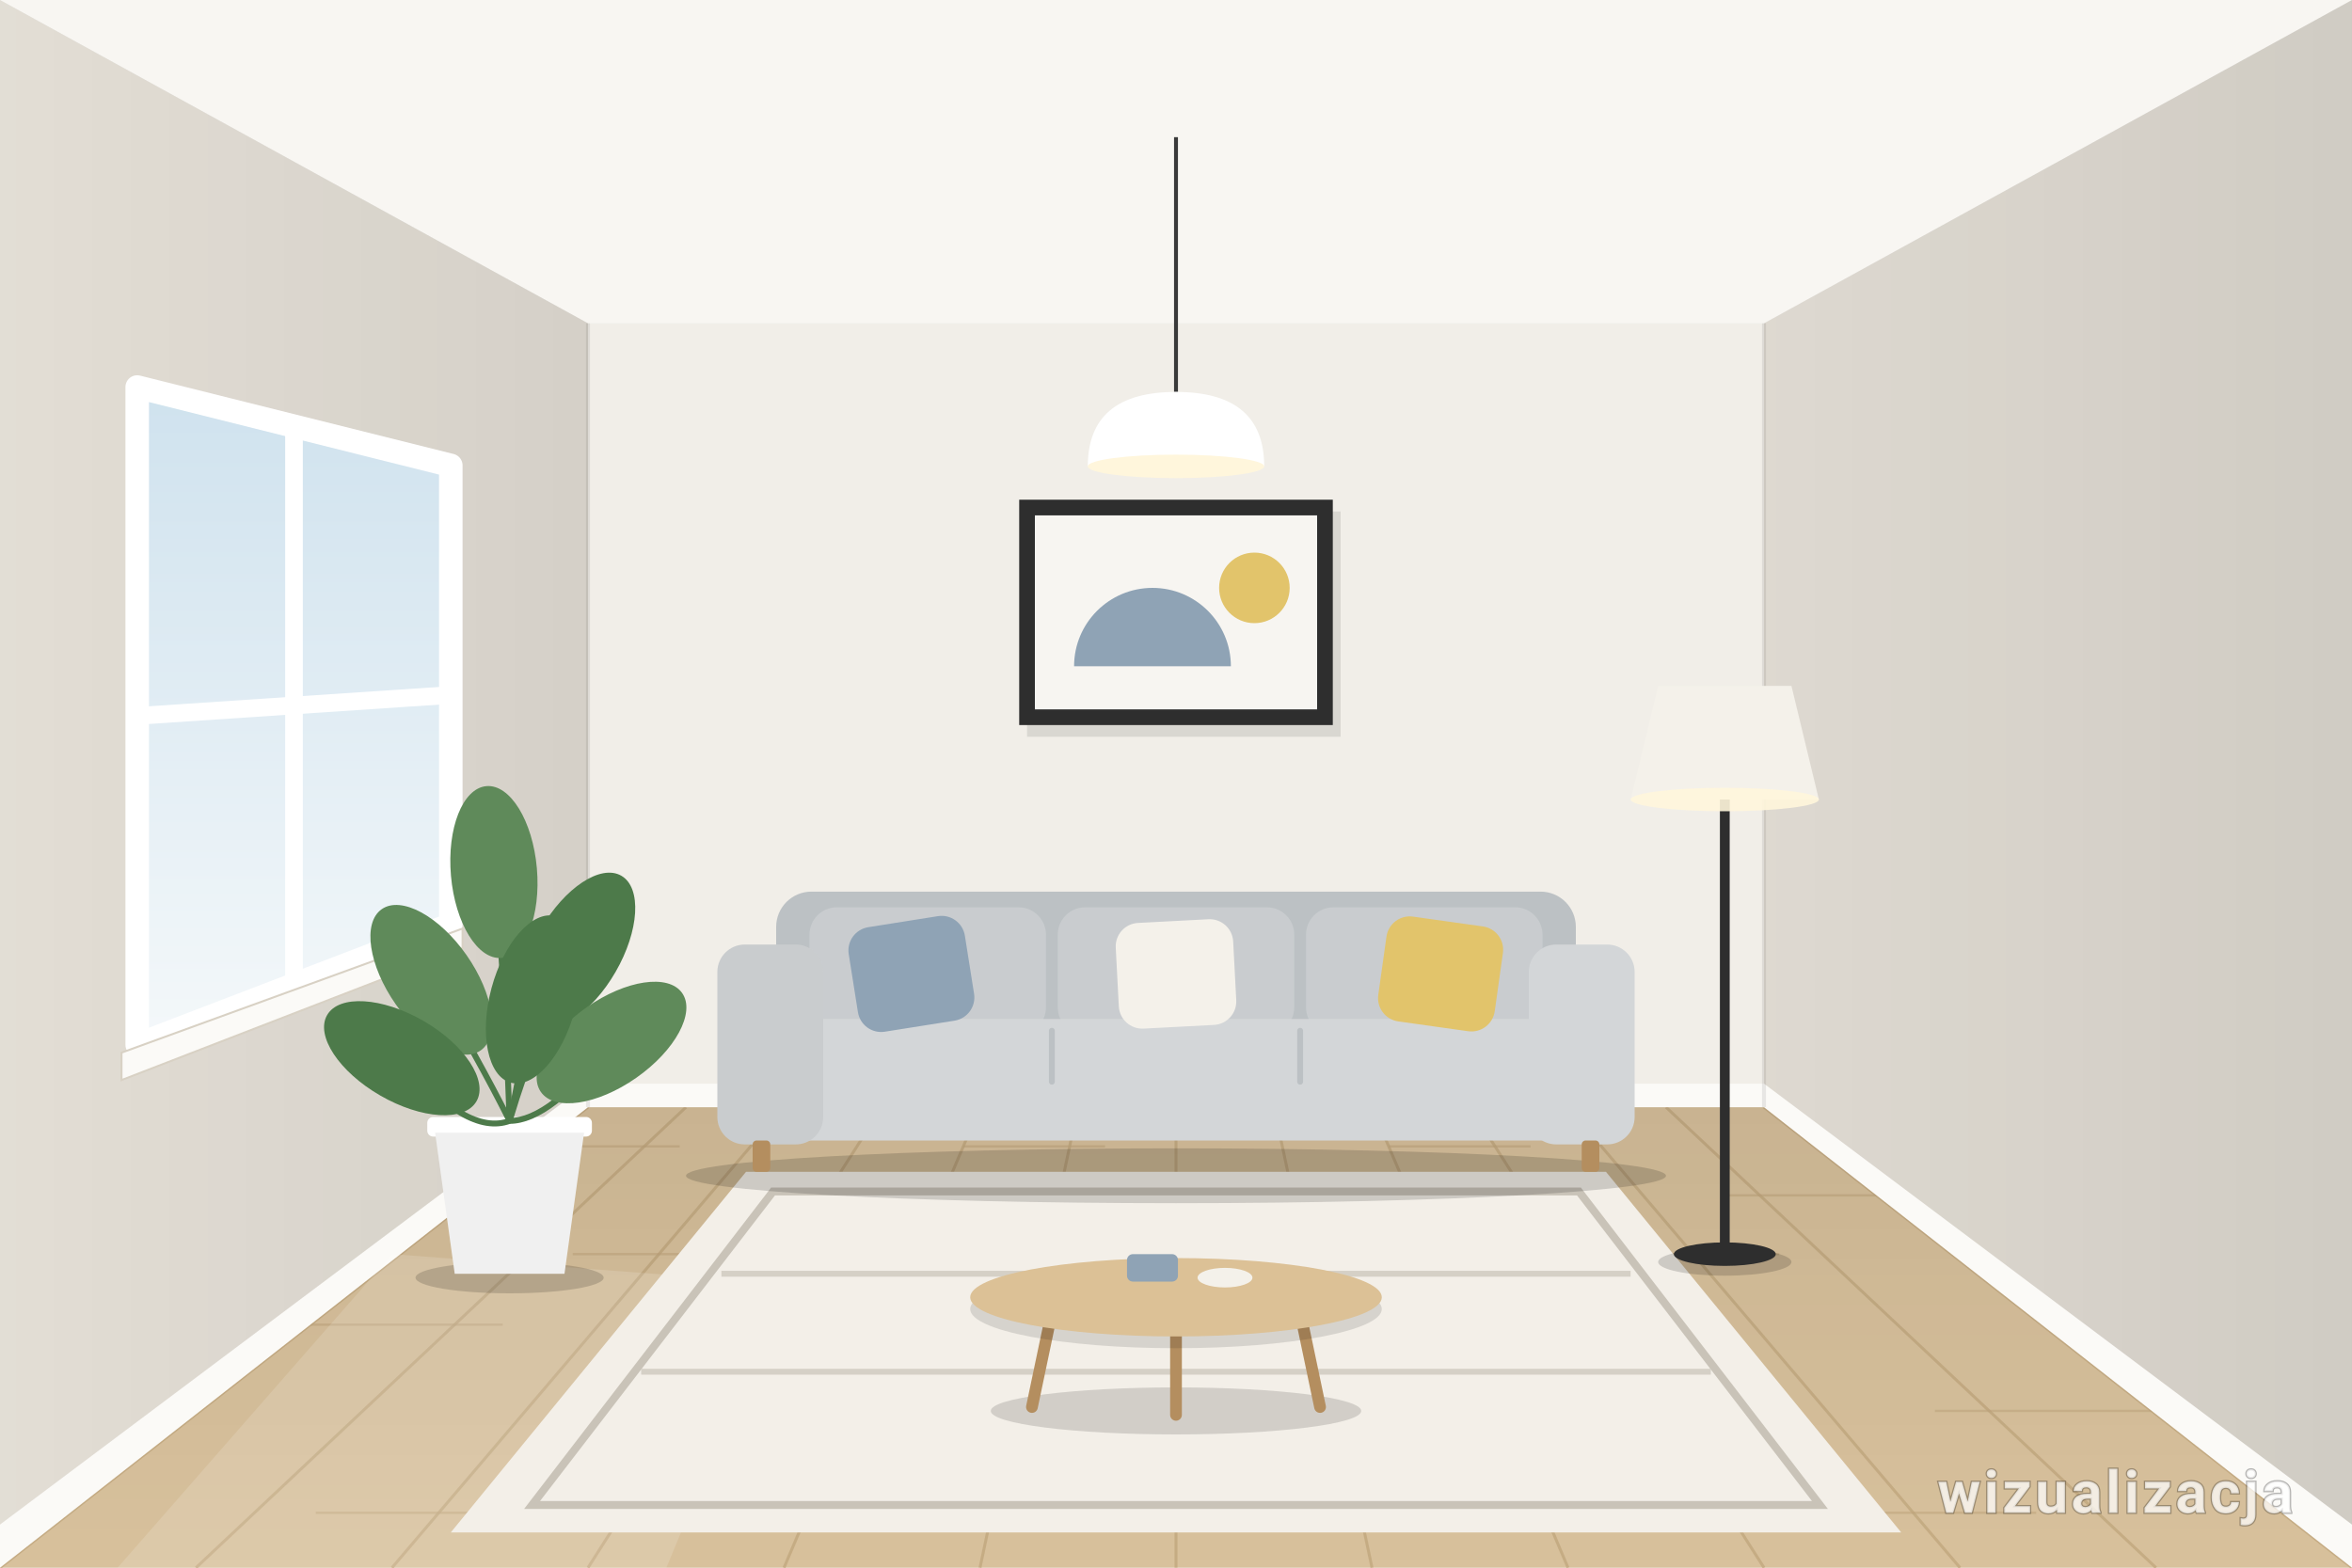
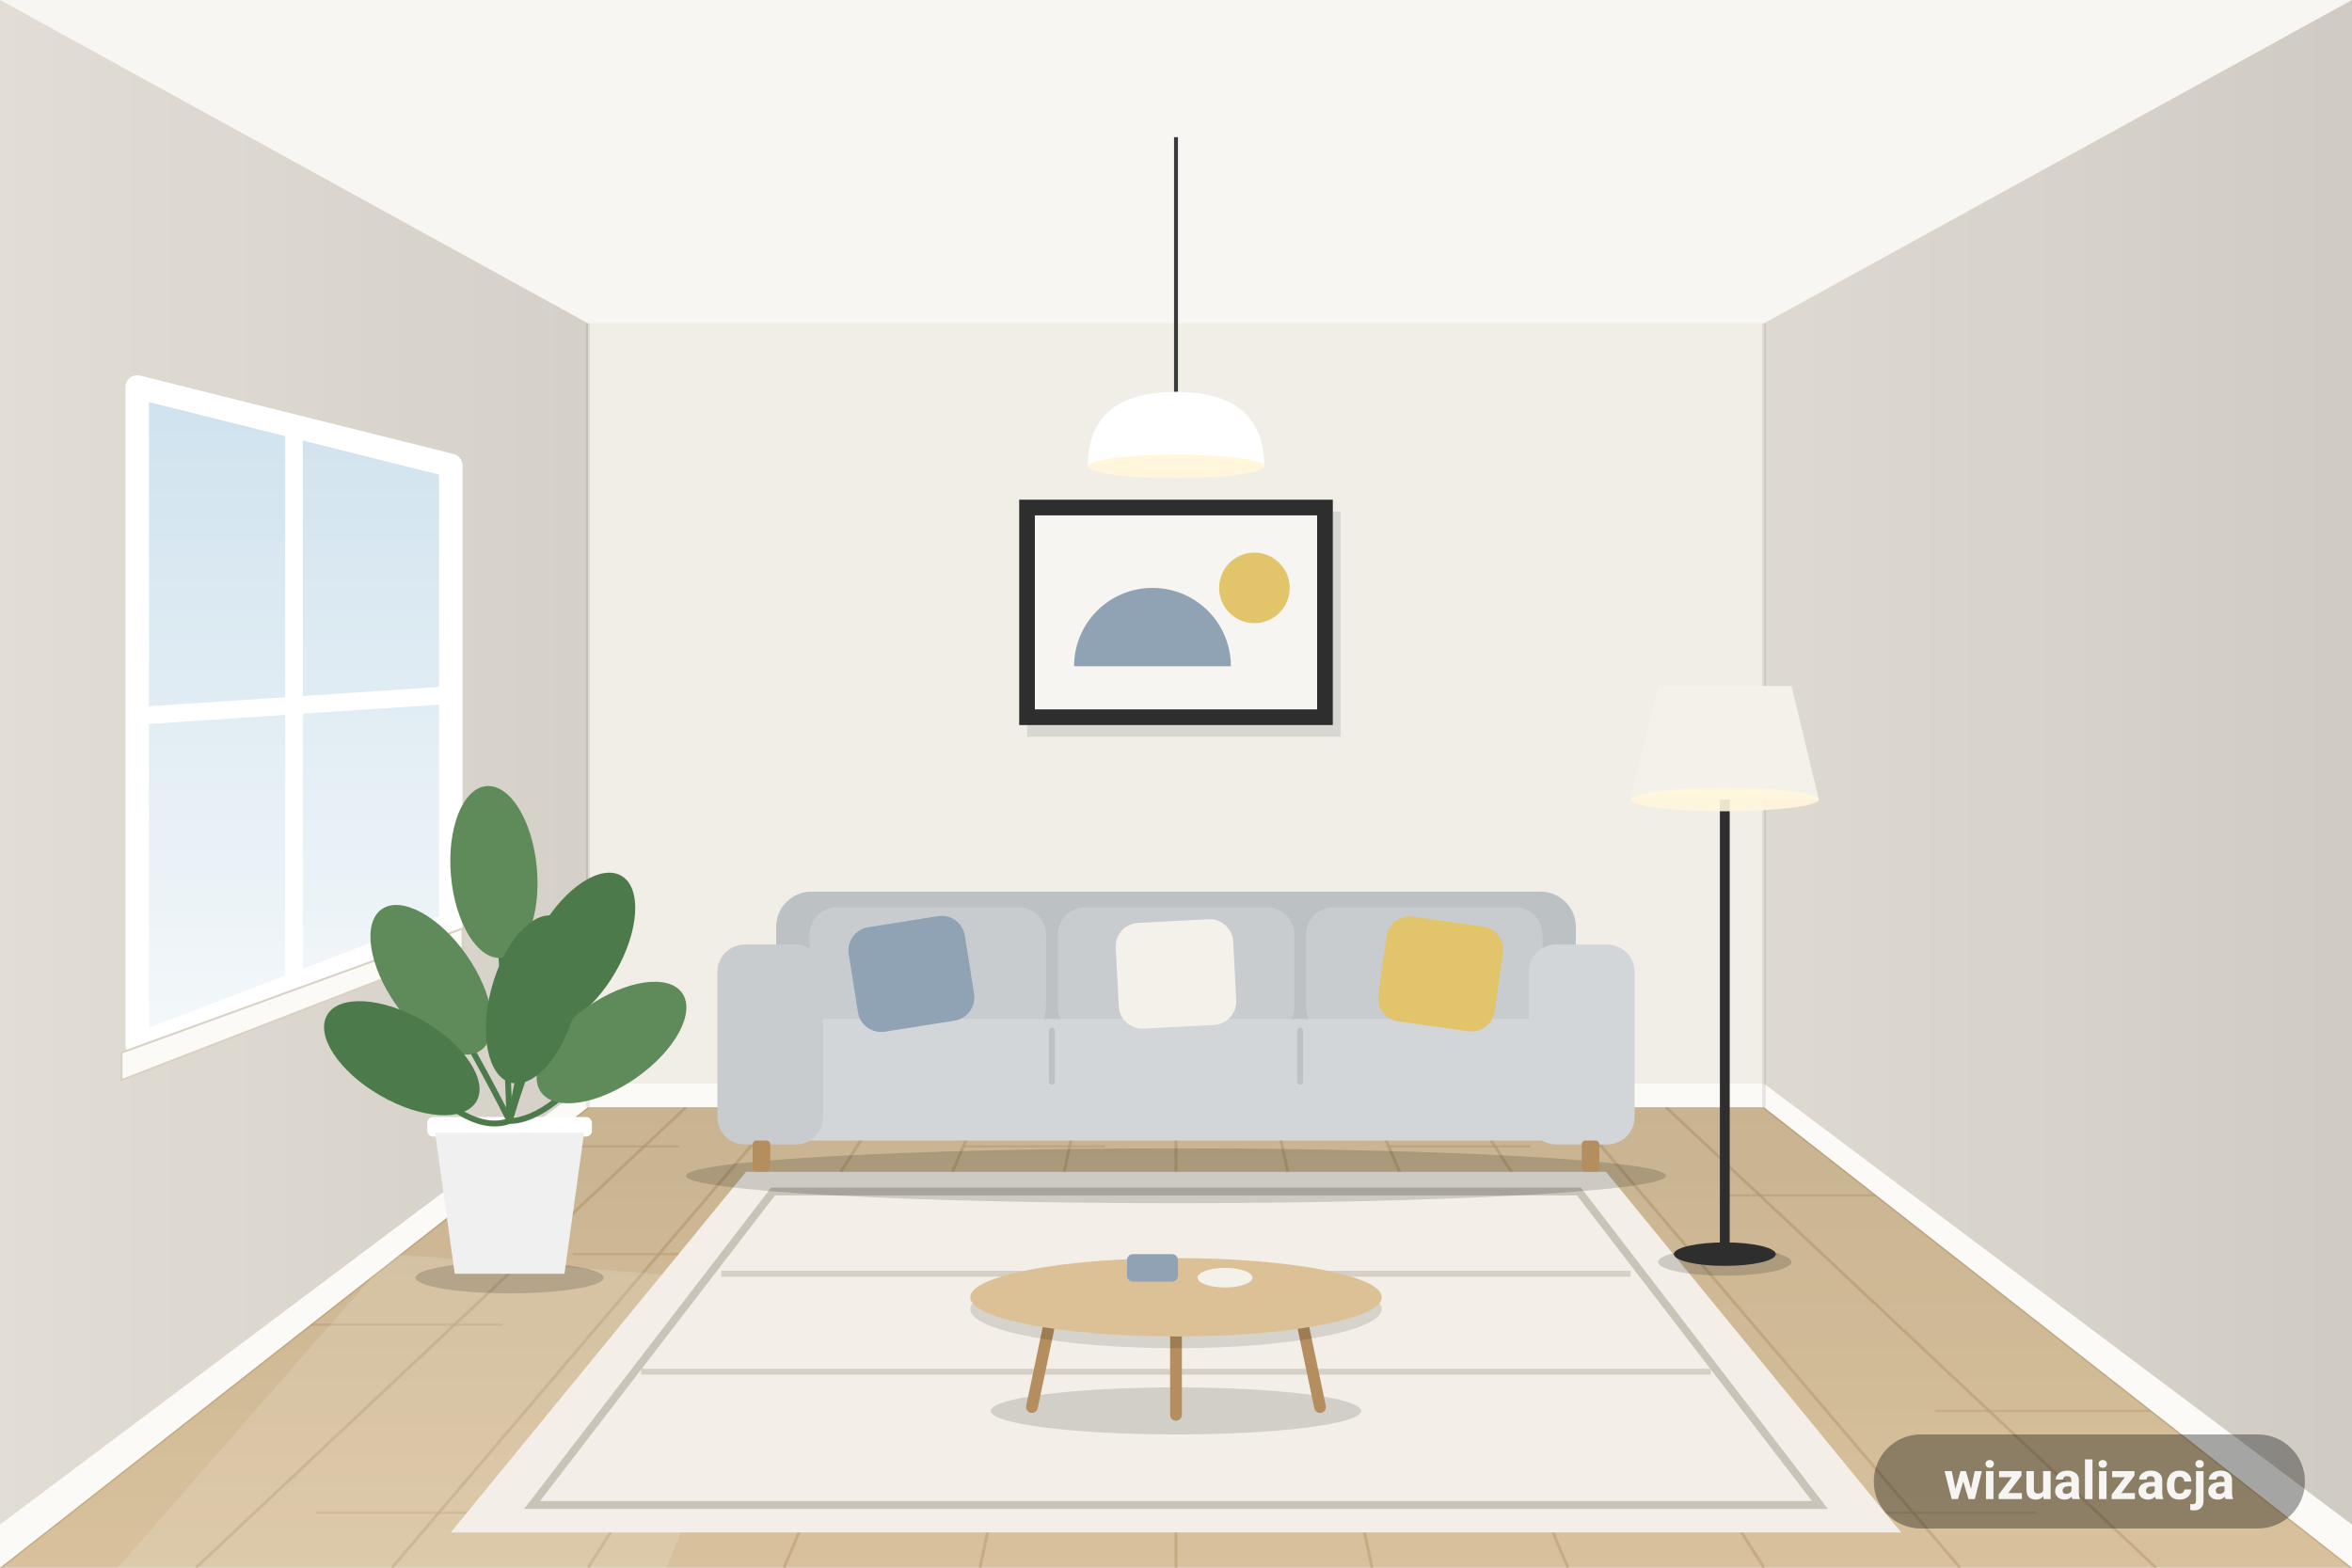
<svg xmlns="http://www.w3.org/2000/svg" viewBox="0 0 1200 800" width="1200" height="800" role="img" aria-label="Pokój po wirtualnym home stagingu – styl skandynawski (wizualizacja)">
  <defs>
    <linearGradient id="sky" x1="0" y1="0" x2="0" y2="1">
      <stop offset="0" stop-color="#cfe2ee" />
      <stop offset="1" stop-color="#f4f8fa" />
    </linearGradient>
    <linearGradient id="leftShade" x1="0" y1="0" x2="1" y2="0">
      <stop offset="0" stop-color="#000" stop-opacity=".02" />
      <stop offset="1" stop-color="#000" stop-opacity=".08" />
    </linearGradient>
    <linearGradient id="rightShade" x1="1" y1="0" x2="0" y2="0">
      <stop offset="0" stop-color="#000" stop-opacity=".1" />
      <stop offset="1" stop-color="#000" stop-opacity=".04" />
    </linearGradient>
    <linearGradient id="floorShade" x1="0" y1="0" x2="0" y2="1">
      <stop offset="0" stop-color="#000" stop-opacity=".12" />
      <stop offset="1" stop-color="#000" stop-opacity="0" />
    </linearGradient>
    <pattern id="brick" width="60" height="30" patternUnits="userSpaceOnUse" x="300" y="165">
      <rect width="60" height="30" fill="#f1eee8" />
      <path d="M0 0.5H60M0 15.5H60M30 0V15M0 15V30M60 15V30" stroke="#ccc" stroke-width="2.5" />
    </pattern>
  </defs>
  <polygon points="0,0 1200,0 900,165 300,165" fill="#f8f6f2" />
  <polygon points="0,0 300,165 300,565 0,800" fill="#e7e2d9" />
  <polygon points="0,0 300,165 300,565 0,800" fill="url(#leftShade)" />
  <polygon points="1200,0 900,165 900,565 1200,800" fill="#e7e2d9" />
  <polygon points="1200,0 900,165 900,565 1200,800" fill="url(#rightShade)" />
  <rect x="300" y="165" width="600" height="400" fill="#f1eee8" />
  <polygon points="0,800 300,565 900,565 1200,800" fill="#d8c19c" />
  <line x1="300" y1="565" x2="0" y2="800" stroke="#bfa47b" stroke-width="1.5" opacity=".7" />
  <line x1="350" y1="565" x2="100" y2="800" stroke="#bfa47b" stroke-width="1.5" opacity=".7" />
  <line x1="400" y1="565" x2="200" y2="800" stroke="#bfa47b" stroke-width="1.5" opacity=".7" />
  <line x1="450" y1="565" x2="300" y2="800" stroke="#bfa47b" stroke-width="1.5" opacity=".7" />
  <line x1="500" y1="565" x2="400" y2="800" stroke="#bfa47b" stroke-width="1.5" opacity=".7" />
  <line x1="550" y1="565" x2="500" y2="800" stroke="#bfa47b" stroke-width="1.5" opacity=".7" />
  <line x1="600" y1="565" x2="600" y2="800" stroke="#bfa47b" stroke-width="1.5" opacity=".7" />
  <line x1="650" y1="565" x2="700" y2="800" stroke="#bfa47b" stroke-width="1.5" opacity=".7" />
  <line x1="700" y1="565" x2="800" y2="800" stroke="#bfa47b" stroke-width="1.5" opacity=".7" />
  <line x1="750" y1="565" x2="900" y2="800" stroke="#bfa47b" stroke-width="1.5" opacity=".7" />
  <line x1="800" y1="565" x2="1000" y2="800" stroke="#bfa47b" stroke-width="1.5" opacity=".7" />
  <line x1="850" y1="565" x2="1100" y2="800" stroke="#bfa47b" stroke-width="1.5" opacity=".7" />
  <line x1="900" y1="565" x2="1200" y2="800" stroke="#bfa47b" stroke-width="1.5" opacity=".7" />
  <line x1="274.5" y1="585" x2="346.8" y2="585" stroke="#bfa47b" stroke-width="1.2" opacity=".55" />
  <line x1="491.5" y1="585" x2="563.8" y2="585" stroke="#bfa47b" stroke-width="1.2" opacity=".55" />
  <line x1="708.5" y1="585" x2="780.9" y2="585" stroke="#bfa47b" stroke-width="1.2" opacity=".55" />
  <line x1="401.4" y1="610" x2="480.9" y2="610" stroke="#bfa47b" stroke-width="1.2" opacity=".55" />
  <line x1="639.7" y1="610" x2="719.1" y2="610" stroke="#bfa47b" stroke-width="1.2" opacity=".55" />
  <line x1="878.0" y1="610" x2="957.4" y2="610" stroke="#bfa47b" stroke-width="1.2" opacity=".55" />
  <line x1="292.2" y1="640" x2="380.1" y2="640" stroke="#bfa47b" stroke-width="1.2" opacity=".55" />
  <line x1="556.0" y1="640" x2="644.0" y2="640" stroke="#bfa47b" stroke-width="1.2" opacity=".55" />
  <line x1="819.9" y1="640" x2="907.8" y2="640" stroke="#bfa47b" stroke-width="1.2" opacity=".55" />
  <line x1="158.3" y1="676" x2="256.5" y2="676" stroke="#bfa47b" stroke-width="1.2" opacity=".55" />
  <line x1="452.8" y1="676" x2="550.9" y2="676" stroke="#bfa47b" stroke-width="1.2" opacity=".55" />
  <line x1="747.2" y1="676" x2="845.4" y2="676" stroke="#bfa47b" stroke-width="1.2" opacity=".55" />
  <line x1="323.4" y1="720" x2="434.0" y2="720" stroke="#bfa47b" stroke-width="1.2" opacity=".55" />
  <line x1="655.3" y1="720" x2="766.0" y2="720" stroke="#bfa47b" stroke-width="1.2" opacity=".55" />
  <line x1="987.2" y1="720" x2="1097.9" y2="720" stroke="#bfa47b" stroke-width="1.2" opacity=".55" />
  <line x1="161.1" y1="772" x2="286.5" y2="772" stroke="#bfa47b" stroke-width="1.2" opacity=".55" />
  <line x1="537.3" y1="772" x2="662.7" y2="772" stroke="#bfa47b" stroke-width="1.2" opacity=".55" />
  <line x1="913.5" y1="772" x2="1038.9" y2="772" stroke="#bfa47b" stroke-width="1.2" opacity=".55" />
  <polygon points="0,800 300,565 900,565 1200,800" fill="url(#floorShade)" opacity=".6" />
  <rect x="300" y="553" width="600" height="12" fill="#fbfaf7" />
  <polygon points="0,800 300,565 300,553 0,778" fill="#fbfaf7" />
  <polygon points="1200,800 900,565 900,553 1200,778" fill="#fbfaf7" />
  <path d="M300 165V565M900 165V565" stroke="#000" stroke-opacity=".08" stroke-width="2" />
  <polygon points="70,197.5 230,237.5 230,471.841 70,533.169" fill="url(#sky)" />
  <polygon points="70,197.5 230,237.5 230,471.841 70,533.169" fill="none" stroke="#ffffff" stroke-width="12" stroke-linejoin="round" />
  <line x1="150" y1="217.5" x2="150" y2="502.505" stroke="#ffffff" stroke-width="9" />
  <line x1="70" y1="365.331" x2="230" y2="354.659" stroke="#ffffff" stroke-width="9" />
  <polygon points="62,537.169 236,473.841 236,483.841 62,551.169" fill="#fbfaf7" stroke="#d8d1c4" stroke-width="1" />
  <polygon points="60,800 200,640 400,655 340,800" fill="#fff" opacity=".14" />
  <polygon points="380.619,598 819.381,598 970,782 230,782" fill="#f3efe8" />
  <polygon points="394.434,608 805.566,608 928.54,768 271.46,768" fill="none" stroke="#c9c3b8" stroke-width="4" />
  <line x1="368.053" y1="650" x2="831.947" y2="650" stroke="#c9c3b8" stroke-width="3" opacity=".7" />
  <line x1="327.124" y1="700" x2="872.876" y2="700" stroke="#c9c3b8" stroke-width="3" opacity=".7" />
  <rect x="524" y="261" width="160" height="115" fill="#000" opacity=".1" />
  <rect x="520" y="255" width="160" height="115" fill="#2e2e2e" />
  <rect x="528" y="263" width="144" height="99" fill="#f7f5f1" />
  <path d="M548 340a40 40 0 0 1 80 0" fill="#8fa3b5" />
  <circle cx="640" cy="300" r="18" fill="#e2c46b" />
  <line x1="600" y1="70" x2="600" y2="200" stroke="#3a3a3a" stroke-width="2" />
  <path d="M555 238Q555 200 600 200Q645 200 645 238Z" fill="#ffffff" />
  <ellipse cx="600" cy="238" rx="45" ry="6" fill="#fff6dc" />
  <ellipse cx="600" cy="600" rx="250" ry="14" fill="#000" opacity="0.16" />
  <rect x="396" y="455" width="408" height="89" rx="18" fill="#bcc1c4" />
  <rect x="413" y="463" width="120.667" height="65" rx="14" fill="#d3d6d8" opacity=".55" />
  <rect x="539.667" y="463" width="120.667" height="65" rx="14" fill="#d3d6d8" opacity=".55" />
  <rect x="666.333" y="463" width="120.667" height="65" rx="14" fill="#d3d6d8" opacity=".55" />
  <rect x="380" y="520" width="440" height="62" rx="14" fill="#d3d6d8" />
  <path d="M536.667 526v26M663.333 526v26" stroke="#bcc1c4" stroke-width="3" stroke-linecap="round" />
  <rect x="366" y="482" width="54" height="102" rx="14" fill="#d3d6d8" />
  <rect x="780" y="482" width="54" height="102" rx="14" fill="#d3d6d8" />
  <rect x="366" y="482" width="54" height="102" rx="14" fill="#000" opacity=".05" />
  <rect x="384" y="582" width="9" height="16" rx="2" fill="#b48e5f" />
  <rect x="807" y="582" width="9" height="16" rx="2" fill="#b48e5f" />
  <rect x="435" y="470" width="60" height="54" rx="12" fill="#8fa3b5" transform="rotate(-9 465 497)" />
  <rect x="705" y="470" width="60" height="54" rx="12" fill="#e2c46b" transform="rotate(8 735 497)" />
  <rect x="570" y="470" width="60" height="54" rx="12" fill="#f4f1ea" transform="rotate(-3 600 497)" />
  <ellipse cx="600" cy="720" rx="94.5" ry="12" fill="#000" opacity="0.14" />
  <path d="M537 668L526.5 718M663 668L673.5 718M600 678V722" stroke="#b48e5f" stroke-width="6" stroke-linecap="round" />
  <ellipse cx="600" cy="668" rx="105" ry="20" fill="#000" opacity=".12" />
  <ellipse cx="600" cy="662" rx="105" ry="20" fill="#dcc196" />
  <rect x="575" y="640" width="26" height="14" rx="3" fill="#8fa3b5" />
  <ellipse cx="625" cy="652" rx="14" ry="5" fill="#f4f1ea" />
  <ellipse cx="880" cy="644" rx="34" ry="7" fill="#000" opacity="0.16" />
  <ellipse cx="880" cy="640" rx="26" ry="6" fill="#2e2e2e" />
  <rect x="877.5" y="390" width="5" height="250" fill="#2e2e2e" />
  <polygon points="846,350 914,350 928,408 832,408" fill="#f4f1ea" />
  <ellipse cx="880" cy="408" rx="48" ry="6" fill="#fff6dc" opacity=".9" />
  <ellipse cx="260" cy="652" rx="48" ry="8" fill="#000" opacity="0.16" />
  <polygon points="222,578 298,578 288,650 232,650" fill="#ffffff" />
  <rect x="218" y="570" width="84" height="10" rx="3" fill="#ffffff" />
  <polygon points="222,578 298,578 288,650 232,650" fill="#000" opacity=".06" />
  <path d="M260 572Q244 540 220 500" stroke="#4d7a4a" stroke-width="3" fill="none" />
  <ellipse cx="220" cy="500" rx="22" ry="44" fill="#5f8a5a" transform="rotate(-35 220 500)" />
  <path d="M260 572Q274 525 295 485" stroke="#4d7a4a" stroke-width="3" fill="none" />
  <ellipse cx="295" cy="485" rx="22" ry="44" fill="#4d7a4a" transform="rotate(30 295 485)" />
  <path d="M260 572Q256.8 485 252 445" stroke="#4d7a4a" stroke-width="3" fill="none" />
  <ellipse cx="252" cy="445" rx="22" ry="44" fill="#5f8a5a" transform="rotate(-5 252 445)" />
  <path d="M260 572Q238 580 205 540" stroke="#4d7a4a" stroke-width="3" fill="none" />
  <ellipse cx="205" cy="540" rx="22" ry="44" fill="#4d7a4a" transform="rotate(-60 205 540)" />
  <path d="M260 572Q280.8 572 312 532" stroke="#4d7a4a" stroke-width="3" fill="none" />
  <ellipse cx="312" cy="532" rx="22" ry="44" fill="#5f8a5a" transform="rotate(55 312 532)" />
  <path d="M260 572Q264.8 550 272 510" stroke="#4d7a4a" stroke-width="3" fill="none" />
  <ellipse cx="272" cy="510" rx="22" ry="44" fill="#4d7a4a" transform="rotate(15 272 510)" />
-   <text x="1170" y="772" text-anchor="end" font-family="ui-sans-serif, system-ui, 'Segoe UI', Roboto, Inter, sans-serif" font-size="30" font-weight="600" letter-spacing="1.5" fill="#ffffff" fill-opacity=".72" stroke="#000000" stroke-opacity=".28" stroke-width="1.2" paint-order="stroke">wizualizacja</text>
+   <rect x="956" y="732" width="220" height="48" rx="24" fill="#000000" fill-opacity=".34" />
+   <text x="1066" y="765" text-anchor="middle" font-family="ui-sans-serif, system-ui, 'Segoe UI', Roboto, Inter, sans-serif" font-size="27" font-weight="600" fill="#ffffff" fill-opacity=".92">wizualizacja</text>
</svg>
